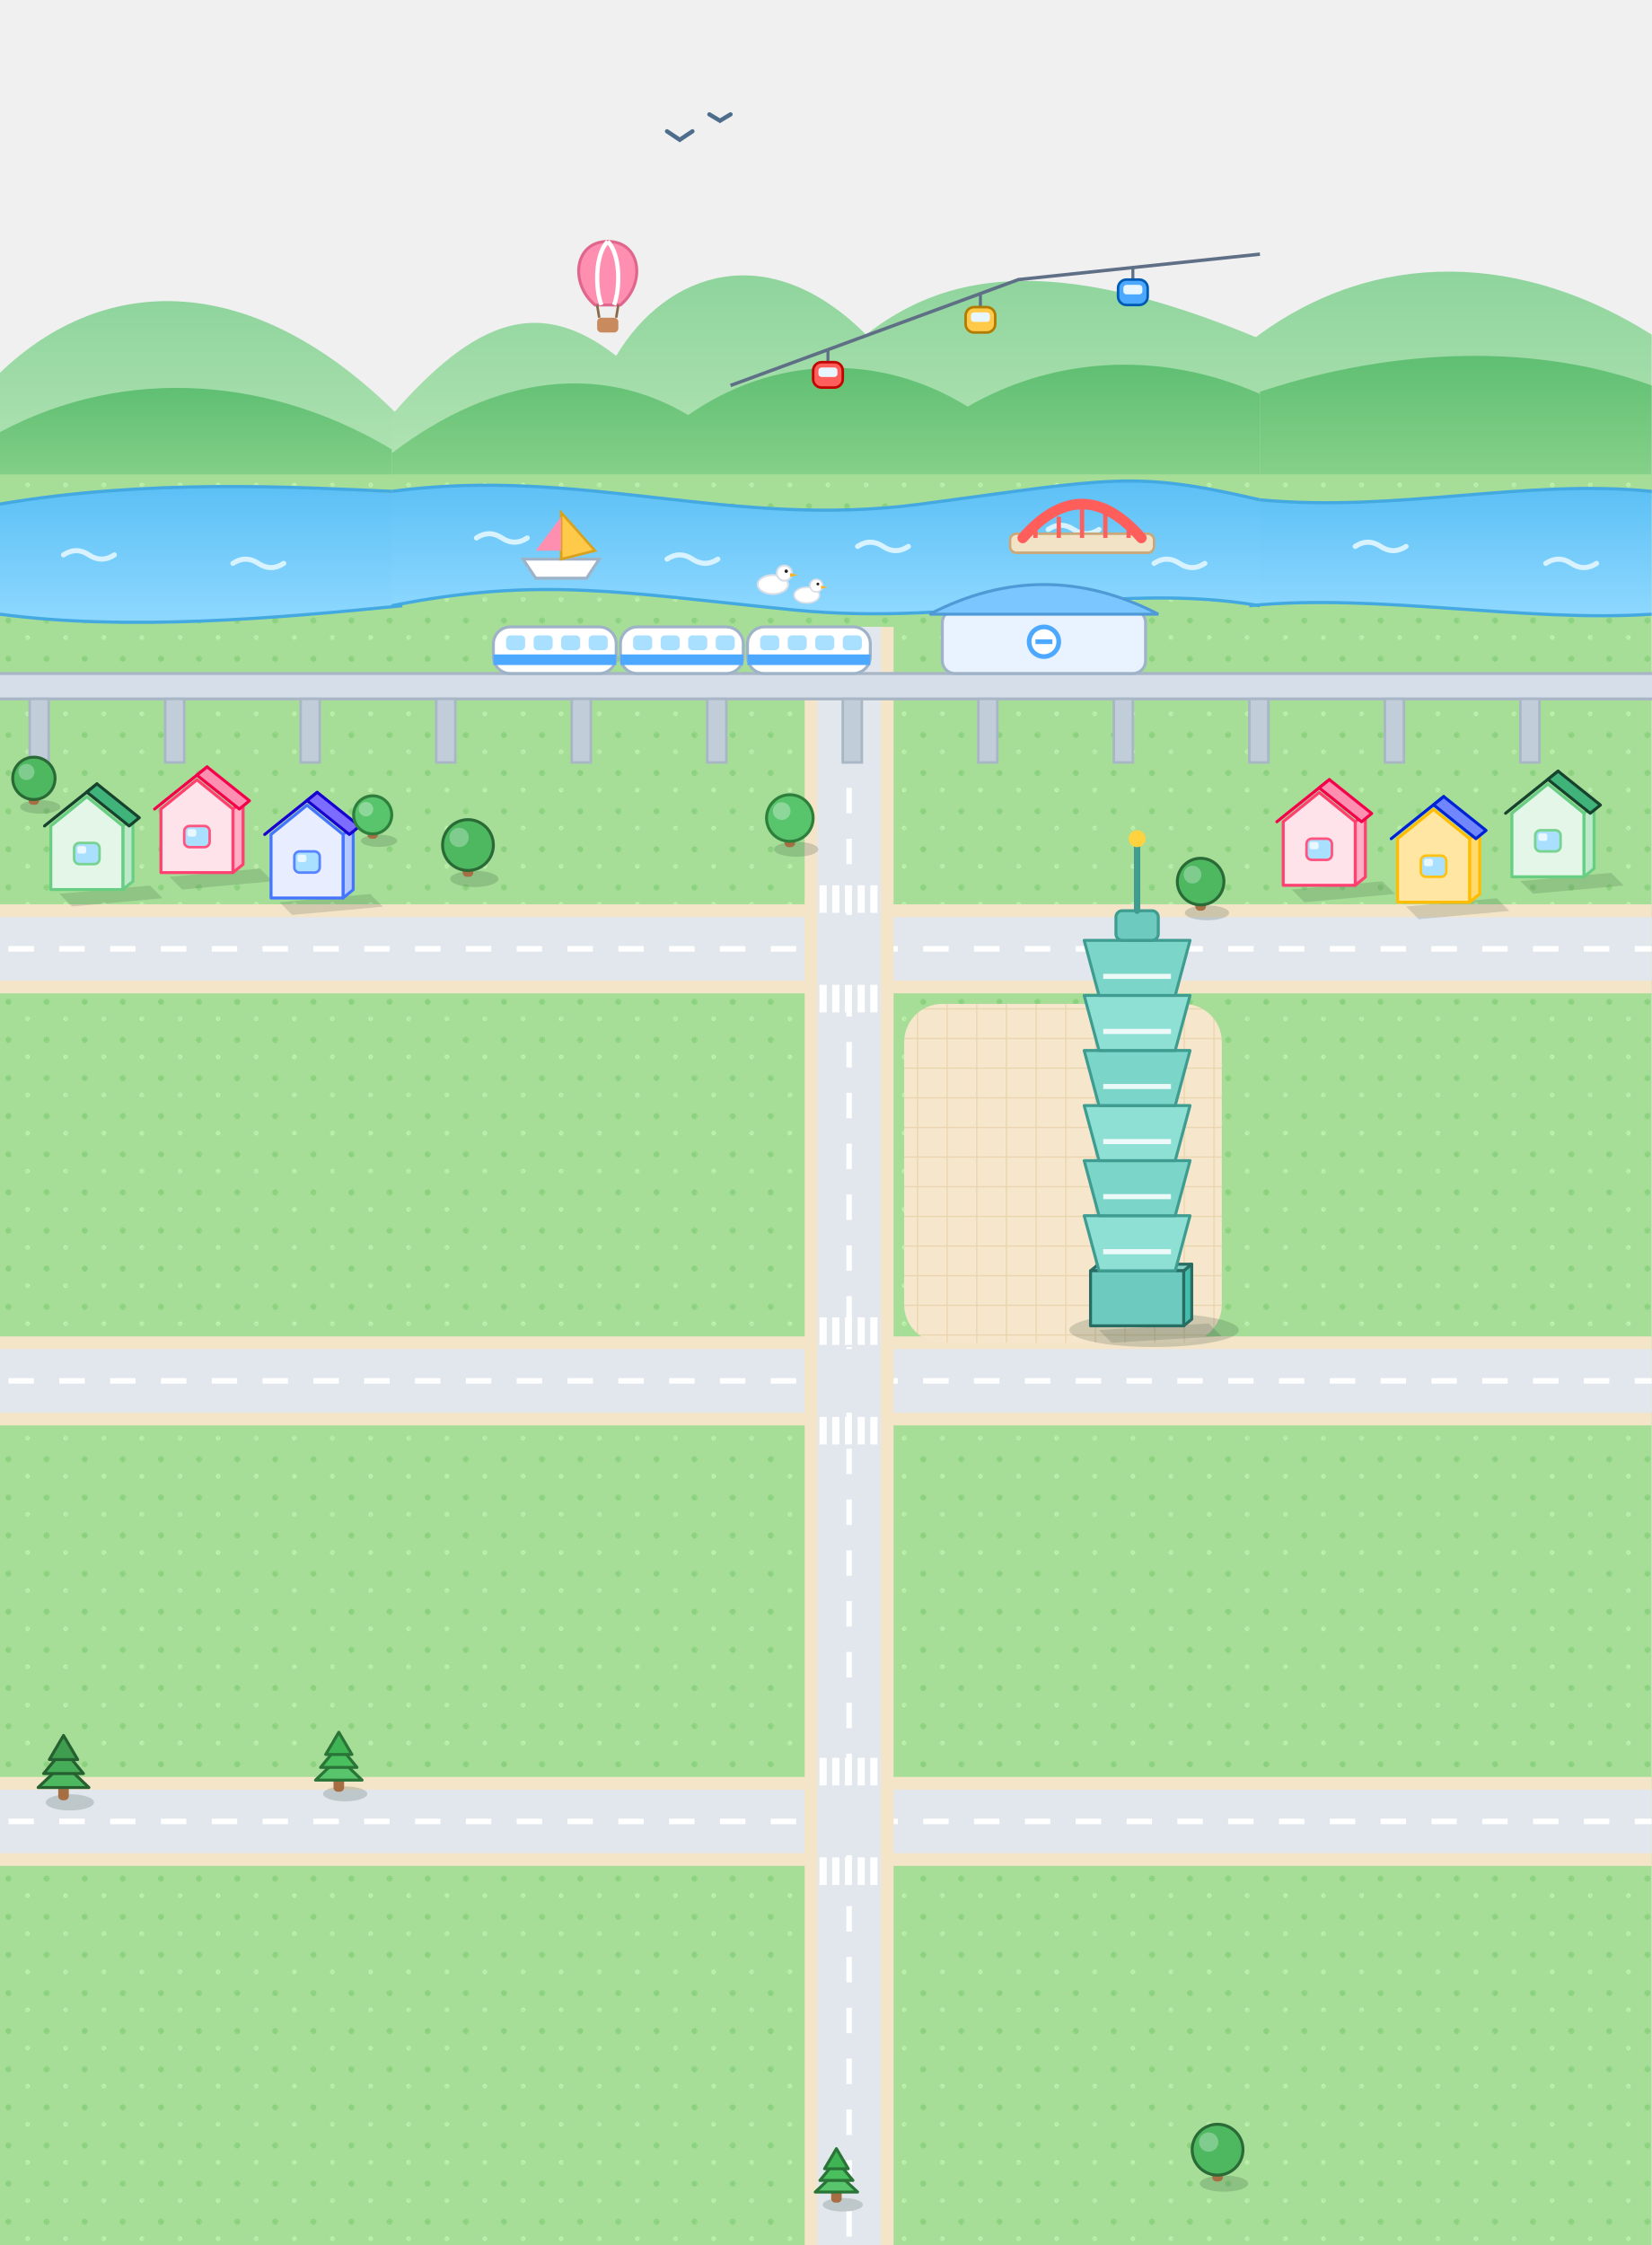
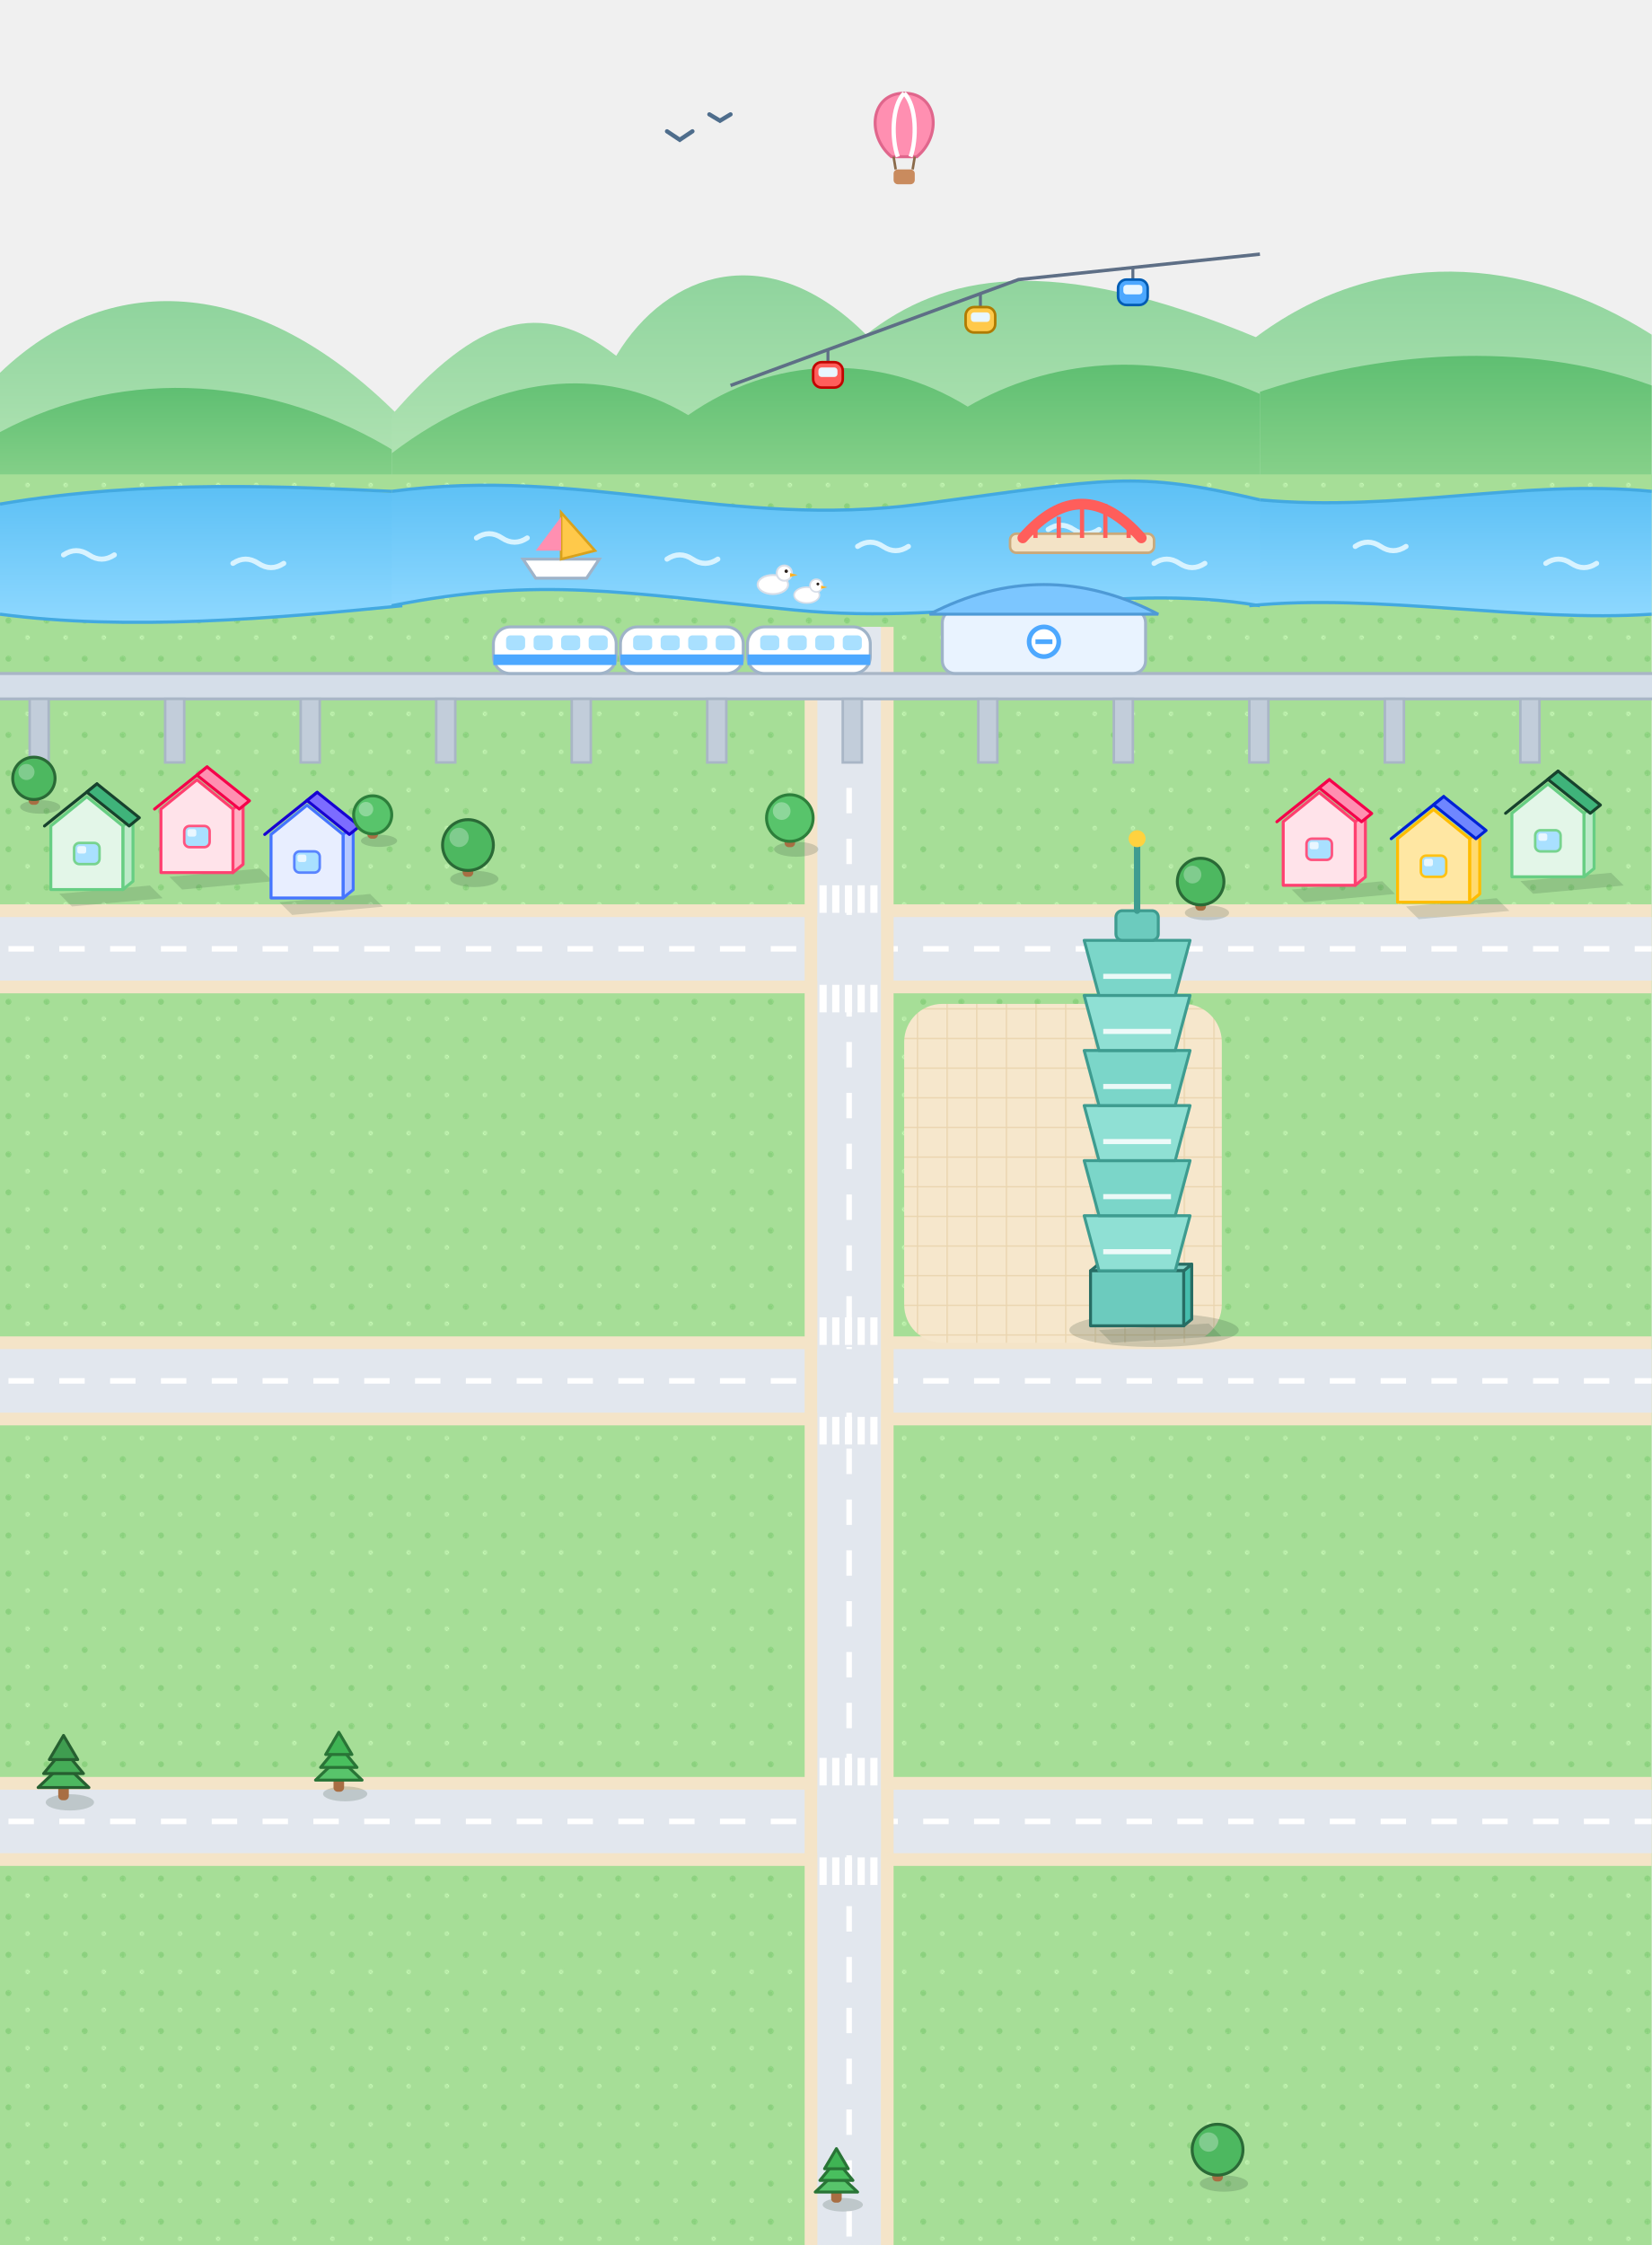
<svg xmlns="http://www.w3.org/2000/svg" width="780" height="1060" viewBox="0 0 780 1060">
  <defs>
    <linearGradient id="mtB" x1="0" y1="0" x2="0" y2="1">
      <stop offset="0" stop-color="#8FD49D" />
      <stop offset="1" stop-color="#B5E5B6" />
    </linearGradient>
    <linearGradient id="mtF" x1="0" y1="0" x2="0" y2="1">
      <stop offset="0" stop-color="#5FBF72" />
      <stop offset="1" stop-color="#8ED48E" />
    </linearGradient>
    <linearGradient id="river" x1="0" y1="0" x2="0" y2="1">
      <stop offset="0" stop-color="#5CC0F5" />
      <stop offset="1" stop-color="#8ED8FF" />
    </linearGradient>
    <pattern id="grassdots" width="18" height="18" patternUnits="userSpaceOnUse">
      <circle cx="4" cy="5" r="1.4" fill="#8BD07E" />
      <circle cx="13" cy="13" r="1.2" fill="#B6E9A6" />
    </pattern>
    <pattern id="tiles" width="14" height="14" patternUnits="userSpaceOnUse">
      <rect width="14" height="14" fill="#F6E7CC" />
      <path d="M0 0H14M0 0V14" stroke="#EAD5B0" stroke-width="1.2" />
    </pattern>
  </defs>
  <path d="M0 176 C 50 128, 120 128, 188 196 L188 232 L0 232 Z" fill="url(#mtB)" />
  <path d="M592 160 C 650 116, 720 120, 780 158 L780 232 L592 232 Z" fill="url(#mtB)" />
  <path d="M0 204 C 60 172, 130 178, 188 214 L188 236 L0 236 Z" fill="url(#mtF)" />
  <path d="M592 186 C 650 166, 720 160, 780 182 L780 236 L592 236 Z" fill="url(#mtF)" />
  <g transform="translate(195 0)">
    <path d="M-10 196 C 30 150, 60 140, 96 168 C 120 128, 168 112, 214 158 C 250 130, 300 118, 400 160 L400 230 L-10 230 Z" fill="url(#mtB)" />
    <path d="M-10 214 C 40 176, 90 172, 130 196 C 170 168, 220 166, 262 192 C 300 170, 350 164, 400 186 L400 236 L-10 236 Z" fill="url(#mtF)" />
    <path d="M150 182 L 286 132 L 400 120" stroke="#5E6F86" stroke-width="1.6" fill="none" />
    <path d="M196 165 v6" stroke="#5E6F86" stroke-width="1.4" />
    <rect x="189" y="171" width="14" height="12" rx="4" fill="#FF5E5B" stroke="#C10400" stroke-width="1.2" />
    <rect x="191.5" y="173.5" width="9" height="4.5" rx="1.5" fill="#E8F6FF" />
    <path d="M268 139 v6" stroke="#5E6F86" stroke-width="1.4" />
    <rect x="261" y="145" width="14" height="12" rx="4" fill="#FFC94A" stroke="#B07B00" stroke-width="1.2" />
    <rect x="263.5" y="147.5" width="9" height="4.5" rx="1.5" fill="#E8F6FF" />
    <path d="M340 126 v6" stroke="#5E6F86" stroke-width="1.4" />
    <rect x="333" y="132" width="14" height="12" rx="4" fill="#4DA8FF" stroke="#005CB3" stroke-width="1.2" />
    <rect x="335.5" y="134.5" width="9" height="4.5" rx="1.5" fill="#E8F6FF" />
    <path d="M120 62 l6 4 6-4 M140 54 l5 3 5-3" stroke="#4E6D8C" stroke-width="2" fill="none" stroke-linecap="round" />
-     <g transform="translate(92 140)">
+     <g transform="translate(232 70)">
      <path d="M0 -26 C 16 -26, 18 -6, 6 4 L -6 4 C -18 -6, -16 -26, 0 -26 Z" fill="#FF8FB1" stroke="#E0668C" stroke-width="1.4" />
      <path d="M0 -26 C 6 -20, 6 -4, 3 4 M0 -26 C -6 -20, -6 -4, -3 4" stroke="#FFFFFF" stroke-width="2" fill="none" />
      <path d="M-5 4 L-4 10 M5 4 L4 10" stroke="#8A6A4A" stroke-width="1.2" />
      <rect x="-5" y="10" width="10" height="7" rx="2" fill="#C98B5E" />
    </g>
  </g>
  <rect x="0" y="224" width="780" height="836" fill="#A6DE97" />
  <rect x="0" y="224" width="780" height="836" fill="url(#grassdots)" />
  <path d="M0 238 C 70 226, 140 230, 190 233 L190 286 C 130 292, 60 298, 0 290 Z" fill="url(#river)" />
  <path d="M590 236 C 660 242, 720 226, 780 232 L780 290 C 720 294, 650 280, 590 286 Z" fill="url(#river)" />
  <g transform="translate(195 0)">
    <path d="M-10 232 C 80 220, 150 250, 240 238 S 340 222, 400 236 L400 286 C 330 274, 260 296, 180 288 S 60 272, -10 286 Z" fill="url(#river)" />
  </g>
  <path d="M0 238 C 70 226, 140 230, 185 232" stroke="#43A9E0" stroke-width="1.5" fill="none" />
  <path d="M595 236 C 660 242, 720 226, 780 232" stroke="#43A9E0" stroke-width="1.5" fill="none" />
  <g transform="translate(195 0)">
    <path d="M-10 232 C 80 220, 150 250, 240 238 S 340 222, 400 236" stroke="#43A9E0" stroke-width="1.5" fill="none" />
    <path d="M400 286 C 330 274, 260 296, 180 288 S 60 272, -10 286" stroke="#43A9E0" stroke-width="1.5" fill="none" />
  </g>
  <path d="M0 290 C 60 298, 130 292, 190 286" stroke="#43A9E0" stroke-width="1.5" fill="none" />
  <path d="M590 286 C 650 280, 720 294, 780 290" stroke="#43A9E0" stroke-width="1.5" fill="none" />
  <path d="M30 262 q6 -4 12 0 t12 0" stroke="#D8F3FF" stroke-width="2.4" fill="none" stroke-linecap="round" />
  <path d="M110 266 q6 -4 12 0 t12 0" stroke="#D8F3FF" stroke-width="2.4" fill="none" stroke-linecap="round" />
  <path d="M640 258 q6 -4 12 0 t12 0" stroke="#D8F3FF" stroke-width="2.4" fill="none" stroke-linecap="round" />
  <path d="M730 266 q6 -4 12 0 t12 0" stroke="#D8F3FF" stroke-width="2.4" fill="none" stroke-linecap="round" />
  <g transform="translate(195 0)">
    <path d="M30 254 q6 -4 12 0 t12 0" stroke="#D8F3FF" stroke-width="2.4" fill="none" stroke-linecap="round" />
    <path d="M120 264 q6 -4 12 0 t12 0" stroke="#D8F3FF" stroke-width="2.4" fill="none" stroke-linecap="round" />
    <path d="M210 258 q6 -4 12 0 t12 0" stroke="#D8F3FF" stroke-width="2.4" fill="none" stroke-linecap="round" />
    <path d="M300 250 q6 -4 12 0 t12 0" stroke="#D8F3FF" stroke-width="2.4" fill="none" stroke-linecap="round" />
    <path d="M350 266 q6 -4 12 0 t12 0" stroke="#D8F3FF" stroke-width="2.4" fill="none" stroke-linecap="round" />
    <g transform="translate(286 230)">
      <rect x="-4" y="22" width="68" height="9" rx="3" fill="#F3E3C6" stroke="#C9A97B" stroke-width="1.2" />
      <path d="M2 24 Q30 -8 58 24" stroke="#FF5E5B" stroke-width="5" fill="none" stroke-linecap="round" />
      <path d="M8 24 V18" stroke="#FF5E5B" stroke-width="2" />
      <path d="M19 24 V14" stroke="#FF5E5B" stroke-width="2" />
      <path d="M30 24 V8" stroke="#FF5E5B" stroke-width="2" />
      <path d="M41 24 V8" stroke="#FF5E5B" stroke-width="2" />
      <path d="M52 24 V18" stroke="#FF5E5B" stroke-width="2" />
    </g>
    <g transform="translate(70 270)">
      <path d="M-18 -6 h36 l-6 9 h-24 z" fill="#FFFFFF" stroke="#9FB3C8" stroke-width="1.4" />
      <path d="M0 -6 V-28 L 16 -10 Z" fill="#FFC94A" stroke="#D9A21C" stroke-width="1.2" />
      <path d="M0 -26 L-12 -10 H0" fill="#FF8FB1" />
    </g>
    <g transform="translate(170 276) scale(0.9 0.9)">
      <ellipse cx="0" cy="0" rx="8" ry="5" fill="#FFFFFF" stroke="#D8DEE8" stroke-width="1" />
      <circle cx="6" cy="-6" r="4" fill="#FFFFFF" stroke="#D8DEE8" stroke-width="1" />
      <path d="M9 -6 l4 1 -4 1 z" fill="#FFB020" />
      <circle cx="7" cy="-7" r="0.9" fill="#2A211D" />
    </g>
    <g transform="translate(186 281) scale(0.75 0.75)">
      <ellipse cx="0" cy="0" rx="8" ry="5" fill="#FFFFFF" stroke="#D8DEE8" stroke-width="1" />
      <circle cx="6" cy="-6" r="4" fill="#FFFFFF" stroke="#D8DEE8" stroke-width="1" />
      <path d="M9 -6 l4 1 -4 1 z" fill="#FFB020" />
      <circle cx="7" cy="-7" r="0.9" fill="#2A211D" />
    </g>
  </g>
  <rect x="0" y="427.0" width="780" height="42" fill="#F4E4C8" />
  <rect x="0" y="433.0" width="780" height="30" fill="#E2E7EE" />
  <path d="M4 448 H16 M28 448 H40 M52 448 H64 M76 448 H88 M100 448 H112 M124 448 H136 M148 448 H160 M172 448 H184 M196 448 H208 M220 448 H232 M244 448 H256 M268 448 H280 M292 448 H304 M316 448 H328 M340 448 H352 M364 448 H376 M388 448 H400 M412 448 H424 M436 448 H448 M460 448 H472 M484 448 H496 M508 448 H520 M532 448 H544 M556 448 H568 M580 448 H592 M604 448 H616 M628 448 H640 M652 448 H664 M676 448 H688 M700 448 H712 M724 448 H736 M748 448 H760 M772 448 H780" stroke="#FFFFFF" stroke-width="2.6" fill="none" />
  <rect x="0" y="631.0" width="780" height="42" fill="#F4E4C8" />
  <rect x="0" y="637.0" width="780" height="30" fill="#E2E7EE" />
  <path d="M4 652 H16 M28 652 H40 M52 652 H64 M76 652 H88 M100 652 H112 M124 652 H136 M148 652 H160 M172 652 H184 M196 652 H208 M220 652 H232 M244 652 H256 M268 652 H280 M292 652 H304 M316 652 H328 M340 652 H352 M364 652 H376 M388 652 H400 M412 652 H424 M436 652 H448 M460 652 H472 M484 652 H496 M508 652 H520 M532 652 H544 M556 652 H568 M580 652 H592 M604 652 H616 M628 652 H640 M652 652 H664 M676 652 H688 M700 652 H712 M724 652 H736 M748 652 H760 M772 652 H780" stroke="#FFFFFF" stroke-width="2.6" fill="none" />
  <rect x="0" y="839.0" width="780" height="42" fill="#F4E4C8" />
  <rect x="0" y="845.0" width="780" height="30" fill="#E2E7EE" />
  <path d="M4 860 H16 M28 860 H40 M52 860 H64 M76 860 H88 M100 860 H112 M124 860 H136 M148 860 H160 M172 860 H184 M196 860 H208 M220 860 H232 M244 860 H256 M268 860 H280 M292 860 H304 M316 860 H328 M340 860 H352 M364 860 H376 M388 860 H400 M412 860 H424 M436 860 H448 M460 860 H472 M484 860 H496 M508 860 H520 M532 860 H544 M556 860 H568 M580 860 H592 M604 860 H616 M628 860 H640 M652 860 H664 M676 860 H688 M700 860 H712 M724 860 H736 M748 860 H760 M772 860 H780" stroke="#FFFFFF" stroke-width="2.6" fill="none" />
  <rect x="380" y="296" width="42" height="764" fill="#F4E4C8" />
  <rect x="386" y="296" width="30" height="764" fill="#E2E7EE" />
  <path d="M401 300 V312 M401 324 V336 M401 348 V360 M401 372 V384 M401 396 V408 M401 420 V432 M401 444 V456 M401 468 V480 M401 492 V504 M401 516 V528 M401 540 V552 M401 564 V576 M401 588 V600 M401 612 V624 M401 636 V648 M401 660 V672 M401 684 V696 M401 708 V720 M401 732 V744 M401 756 V768 M401 780 V792 M401 804 V816 M401 828 V840 M401 852 V864 M401 876 V888 M401 900 V912 M401 924 V936 M401 948 V960 M401 972 V984 M401 996 V1008 M401 1020 V1032 M401 1044 V1056" stroke="#FFFFFF" stroke-width="2.6" fill="none" />
  <g transform="translate(195 0)">
    <rect x="191" y="433" width="30" height="30" fill="#E2E7EE" />
    <rect x="192" y="418" width="3.4" height="13" fill="#FFFFFF" />
    <rect x="192" y="465" width="3.4" height="13" fill="#FFFFFF" />
    <rect x="198" y="418" width="3.4" height="13" fill="#FFFFFF" />
    <rect x="198" y="465" width="3.4" height="13" fill="#FFFFFF" />
    <rect x="204" y="418" width="3.4" height="13" fill="#FFFFFF" />
    <rect x="204" y="465" width="3.4" height="13" fill="#FFFFFF" />
    <rect x="210" y="418" width="3.4" height="13" fill="#FFFFFF" />
    <rect x="210" y="465" width="3.4" height="13" fill="#FFFFFF" />
    <rect x="216" y="418" width="3.4" height="13" fill="#FFFFFF" />
    <rect x="216" y="465" width="3.4" height="13" fill="#FFFFFF" />
    <rect x="191" y="637" width="30" height="30" fill="#E2E7EE" />
    <rect x="192" y="622" width="3.4" height="13" fill="#FFFFFF" />
    <rect x="192" y="669" width="3.4" height="13" fill="#FFFFFF" />
    <rect x="198" y="622" width="3.4" height="13" fill="#FFFFFF" />
    <rect x="198" y="669" width="3.4" height="13" fill="#FFFFFF" />
    <rect x="204" y="622" width="3.4" height="13" fill="#FFFFFF" />
    <rect x="204" y="669" width="3.4" height="13" fill="#FFFFFF" />
    <rect x="210" y="622" width="3.4" height="13" fill="#FFFFFF" />
    <rect x="210" y="669" width="3.4" height="13" fill="#FFFFFF" />
    <rect x="216" y="622" width="3.4" height="13" fill="#FFFFFF" />
    <rect x="216" y="669" width="3.4" height="13" fill="#FFFFFF" />
    <rect x="191" y="845" width="30" height="30" fill="#E2E7EE" />
    <rect x="192" y="830" width="3.4" height="13" fill="#FFFFFF" />
    <rect x="192" y="877" width="3.4" height="13" fill="#FFFFFF" />
    <rect x="198" y="830" width="3.4" height="13" fill="#FFFFFF" />
    <rect x="198" y="877" width="3.4" height="13" fill="#FFFFFF" />
    <rect x="204" y="830" width="3.4" height="13" fill="#FFFFFF" />
    <rect x="204" y="877" width="3.4" height="13" fill="#FFFFFF" />
    <rect x="210" y="830" width="3.4" height="13" fill="#FFFFFF" />
    <rect x="210" y="877" width="3.4" height="13" fill="#FFFFFF" />
    <rect x="216" y="830" width="3.4" height="13" fill="#FFFFFF" />
    <rect x="216" y="877" width="3.4" height="13" fill="#FFFFFF" />
    <rect x="232" y="474" width="150" height="160" rx="18" fill="url(#tiles)" />
  </g>
  <rect x="-10" y="318" width="800" height="12" rx="3" fill="#D5DEE9" stroke="#A9B6C6" stroke-width="1.4" />
  <rect x="14" y="330" width="9" height="30" fill="#C2CDDA" stroke="#A9B6C6" stroke-width="1.2" />
  <rect x="78" y="330" width="9" height="30" fill="#C2CDDA" stroke="#A9B6C6" stroke-width="1.2" />
  <rect x="142" y="330" width="9" height="30" fill="#C2CDDA" stroke="#A9B6C6" stroke-width="1.2" />
  <rect x="206" y="330" width="9" height="30" fill="#C2CDDA" stroke="#A9B6C6" stroke-width="1.2" />
  <rect x="270" y="330" width="9" height="30" fill="#C2CDDA" stroke="#A9B6C6" stroke-width="1.2" />
  <rect x="334" y="330" width="9" height="30" fill="#C2CDDA" stroke="#A9B6C6" stroke-width="1.2" />
  <rect x="398" y="330" width="9" height="30" fill="#C2CDDA" stroke="#A9B6C6" stroke-width="1.2" />
  <rect x="462" y="330" width="9" height="30" fill="#C2CDDA" stroke="#A9B6C6" stroke-width="1.2" />
  <rect x="526" y="330" width="9" height="30" fill="#C2CDDA" stroke="#A9B6C6" stroke-width="1.2" />
  <rect x="590" y="330" width="9" height="30" fill="#C2CDDA" stroke="#A9B6C6" stroke-width="1.2" />
  <rect x="654" y="330" width="9" height="30" fill="#C2CDDA" stroke="#A9B6C6" stroke-width="1.2" />
  <rect x="718" y="330" width="9" height="30" fill="#C2CDDA" stroke="#A9B6C6" stroke-width="1.2" />
  <g transform="translate(195 0)">
    <rect x="38" y="296" width="58" height="22" rx="8" fill="#FFFFFF" stroke="#9FB3C8" stroke-width="1.4" />
    <rect x="38" y="309" width="58" height="5" fill="#4DA8FF" />
    <rect x="44" y="300" width="9" height="7" rx="2" fill="#A9E0FF" />
    <rect x="57" y="300" width="9" height="7" rx="2" fill="#A9E0FF" />
    <rect x="70" y="300" width="9" height="7" rx="2" fill="#A9E0FF" />
    <rect x="83" y="300" width="9" height="7" rx="2" fill="#A9E0FF" />
    <rect x="98" y="296" width="58" height="22" rx="8" fill="#FFFFFF" stroke="#9FB3C8" stroke-width="1.4" />
    <rect x="98" y="309" width="58" height="5" fill="#4DA8FF" />
    <rect x="104" y="300" width="9" height="7" rx="2" fill="#A9E0FF" />
    <rect x="117" y="300" width="9" height="7" rx="2" fill="#A9E0FF" />
    <rect x="130" y="300" width="9" height="7" rx="2" fill="#A9E0FF" />
    <rect x="143" y="300" width="9" height="7" rx="2" fill="#A9E0FF" />
    <rect x="158" y="296" width="58" height="22" rx="8" fill="#FFFFFF" stroke="#9FB3C8" stroke-width="1.4" />
    <rect x="158" y="309" width="58" height="5" fill="#4DA8FF" />
    <rect x="164" y="300" width="9" height="7" rx="2" fill="#A9E0FF" />
    <rect x="177" y="300" width="9" height="7" rx="2" fill="#A9E0FF" />
    <rect x="190" y="300" width="9" height="7" rx="2" fill="#A9E0FF" />
    <rect x="203" y="300" width="9" height="7" rx="2" fill="#A9E0FF" />
    <rect x="250" y="288" width="96" height="30" rx="6" fill="#E9F3FF" stroke="#9FB3C8" stroke-width="1.4" />
    <path d="M244 290 Q298 262 352 290 Z" fill="#7CC6FF" stroke="#4E9AD6" stroke-width="1.4" />
    <circle cx="298" cy="303" r="7" fill="#FFFFFF" stroke="#4DA8FF" stroke-width="2.2" />
    <path d="M294 303 h8" stroke="#4DA8FF" stroke-width="2.2" />
  </g>
  <g transform="translate(195 0)">
    <ellipse cx="29" cy="415" rx="11.4" ry="3.84" fill="rgba(30,60,40,.18)" />
    <rect x="23.5" y="403.2" width="5" height="10.8" rx="2" fill="#A86E43" />
    <circle cx="26" cy="399.0" r="12" fill="#4DB860" stroke="#2A6A36" stroke-width="1.4" />
    <circle cx="21.8" cy="395.4" r="4.56" fill="#80CC8E" />
    <ellipse cx="181" cy="401" rx="10.45" ry="3.52" fill="rgba(30,60,40,.18)" />
    <rect x="175.5" y="390.1" width="5" height="9.9" rx="2" fill="#A86E43" />
    <circle cx="178" cy="386.25" r="11" fill="#58C46B" stroke="#2D7F3B" stroke-width="1.4" />
    <circle cx="174.15" cy="382.95" r="4.18" fill="#8DD79A" />
    <ellipse cx="375" cy="431" rx="10.45" ry="3.52" fill="rgba(30,60,40,.18)" />
    <rect x="369.5" y="420.1" width="5" height="9.9" rx="2" fill="#A86E43" />
    <circle cx="372" cy="416.25" r="11" fill="#4DB860" stroke="#2A6A36" stroke-width="1.4" />
    <circle cx="368.15" cy="412.95" r="4.18" fill="#80CC8E" />
    <g transform="translate(320 626) scale(1.0) translate(-320 -626)">
      <ellipse cx="350" cy="628" rx="40" ry="8" fill="rgba(30,60,40,.18)" />
      <polygon points="324.0,628.0 375.8,624.9 381.8,630.9 330.0,634.0" fill="rgba(30,60,40,.16)" />
      <polygon points="364.0,626.0 367.8,622.9 367.8,596.9 364.0,600.0" fill="#46BEAD" stroke="#276D64" stroke-width="1.4" stroke-linejoin="round" />
      <polygon points="320.0,600.0 364.0,600.0 367.8,596.9 323.8,596.9" fill="#83D3C8" stroke="#276D64" stroke-width="1.4" stroke-linejoin="round" />
      <polygon points="320.0,626.0 364.0,626.0 364.0,600.0 320.0,600.0" fill="#6CCBBE" stroke="#276D64" stroke-width="1.4" stroke-linejoin="round" />
      <polygon points="324.0,600.0 360.0,600.0 367.0,574.0 317.0,574.0" fill="#8FE0D4" stroke="#3E9C90" stroke-width="1.4" stroke-linejoin="round" />
      <path d="M326 591 H358" stroke="#FFFFFF" stroke-width="2.4" opacity=".85" />
      <polygon points="324.0,574.0 360.0,574.0 367.0,548.0 317.0,548.0" fill="#7BD6C9" stroke="#3E9C90" stroke-width="1.4" stroke-linejoin="round" />
      <path d="M326 565 H358" stroke="#FFFFFF" stroke-width="2.4" opacity=".85" />
      <polygon points="324.0,548.0 360.0,548.0 367.0,522.0 317.0,522.0" fill="#8FE0D4" stroke="#3E9C90" stroke-width="1.4" stroke-linejoin="round" />
      <path d="M326 539 H358" stroke="#FFFFFF" stroke-width="2.4" opacity=".85" />
      <polygon points="324.0,522.0 360.0,522.0 367.0,496.0 317.0,496.0" fill="#7BD6C9" stroke="#3E9C90" stroke-width="1.4" stroke-linejoin="round" />
      <path d="M326 513 H358" stroke="#FFFFFF" stroke-width="2.4" opacity=".85" />
      <polygon points="324.0,496.0 360.0,496.0 367.0,470.0 317.0,470.0" fill="#8FE0D4" stroke="#3E9C90" stroke-width="1.4" stroke-linejoin="round" />
      <path d="M326 487 H358" stroke="#FFFFFF" stroke-width="2.4" opacity=".85" />
      <polygon points="324.0,470.0 360.0,470.0 367.0,444.0 317.0,444.0" fill="#7BD6C9" stroke="#3E9C90" stroke-width="1.4" stroke-linejoin="round" />
      <path d="M326 461 H358" stroke="#FFFFFF" stroke-width="2.4" opacity=".85" />
      <rect x="332" y="430" width="20" height="14" rx="3" fill="#6CCBBE" stroke="#3E9C90" stroke-width="1.4" />
      <path d="M342 430 V398" stroke="#3E9C90" stroke-width="3" stroke-linecap="round" />
      <circle cx="342" cy="396" r="4" fill="#FFD23F" />
    </g>
    <ellipse cx="203" cy="1041" rx="9.5" ry="3.2" fill="rgba(30,60,40,.18)" />
    <rect x="197.5" y="1034.0" width="5" height="6.0" rx="2" fill="#A86E43" />
    <polygon points="190.0,1035.0 210.0,1035.0 200.0,1025.5" fill="#58C46B" stroke="#297436" stroke-width="1.4" stroke-linejoin="round" />
    <polygon points="192.2,1029.5 207.8,1029.5 200.0,1020.0" fill="#49BF5E" stroke="#297436" stroke-width="1.4" stroke-linejoin="round" />
    <polygon points="194.4,1024.0 205.6,1024.0 200.0,1014.5" fill="#3FB454" stroke="#297436" stroke-width="1.4" stroke-linejoin="round" />
    <ellipse cx="383" cy="1031" rx="11.4" ry="3.84" fill="rgba(30,60,40,.18)" />
    <rect x="377.5" y="1019.2" width="5" height="10.8" rx="2" fill="#A86E43" />
    <circle cx="380" cy="1015.0" r="12" fill="#4DB860" stroke="#2A6A36" stroke-width="1.4" />
    <circle cx="375.8" cy="1011.4" r="4.56" fill="#80CC8E" />
  </g>
  <polygon points="28.0,422.0 70.8,418.1 76.8,424.1 34.0,428.0" fill="rgba(30,60,40,.16)" />
  <polygon points="58.0,420.0 62.8,416.1 62.8,386.1 58.0,390.0" fill="#BCEAC8" stroke="#67CE83" stroke-width="1.4" stroke-linejoin="round" />
  <polygon points="21.0,390.0 41.0,374.0 45.8,370.1 25.8,386.1" fill="#2F865B" stroke="#17422D" stroke-width="1.4" stroke-linejoin="round" />
  <polygon points="41.0,374.0 61.0,390.0 65.8,386.1 45.8,370.1" fill="#3FB37A" stroke="#17422D" stroke-width="1.4" stroke-linejoin="round" />
  <polygon points="24.0,420.0 58.0,420.0 58.0,390.0 41.0,376.2 24.0,390.0" fill="#E3F6E8" stroke="#67CE83" stroke-width="1.4" stroke-linejoin="round" />
  <rect x="35.0" y="398" width="12" height="10" rx="2.5" fill="#A9E0FF" stroke="#77D38F" stroke-width="1.2" />
  <rect x="36.5" y="399.5" width="4.2" height="3.5" rx="1" fill="#FFFFFF" opacity=".75" />
  <polygon points="80.0,414.0 122.8,410.1 128.8,416.1 86.0,420.0" fill="rgba(30,60,40,.16)" />
  <polygon points="110.0,412.0 114.8,408.1 114.8,378.1 110.0,382.0" fill="#FFB0C4" stroke="#FF4070" stroke-width="1.4" stroke-linejoin="round" />
  <polygon points="73.0,382.0 93.0,366.0 97.8,362.1 77.8,378.1" fill="#FF5286" stroke="#F5004A" stroke-width="1.4" stroke-linejoin="round" />
  <polygon points="93.0,366.0 113.0,382.0 117.8,378.1 97.8,362.1" fill="#FF8FB1" stroke="#F5004A" stroke-width="1.4" stroke-linejoin="round" />
  <polygon points="76.0,412.0 110.0,412.0 110.0,382.0 93.0,368.2 76.0,382.0" fill="#FFE3EA" stroke="#FF4070" stroke-width="1.4" stroke-linejoin="round" />
  <rect x="87.0" y="390" width="12" height="10" rx="2.5" fill="#A9E0FF" stroke="#FF547F" stroke-width="1.2" />
  <rect x="88.5" y="391.5" width="4.2" height="3.5" rx="1" fill="#FFFFFF" opacity=".75" />
  <polygon points="132.0,426.0 174.8,422.1 180.8,428.1 138.0,432.0" fill="rgba(30,60,40,.16)" />
  <polygon points="162.0,424.0 166.8,420.1 166.8,390.1 162.0,394.0" fill="#B5C8FF" stroke="#4575FF" stroke-width="1.4" stroke-linejoin="round" />
  <polygon points="125.0,394.0 145.0,378.0 149.8,374.1 129.8,390.1" fill="#452FFF" stroke="#1700D2" stroke-width="1.4" stroke-linejoin="round" />
  <polygon points="145.0,378.0 165.0,394.0 169.8,390.1 149.8,374.1" fill="#7C6CFF" stroke="#1700D2" stroke-width="1.4" stroke-linejoin="round" />
  <polygon points="128.0,424.0 162.0,424.0 162.0,394.0 145.0,380.2 128.0,394.0" fill="#E8EEFF" stroke="#4575FF" stroke-width="1.4" stroke-linejoin="round" />
  <rect x="139.0" y="402" width="12" height="10" rx="2.5" fill="#A9E0FF" stroke="#5984FF" stroke-width="1.2" />
  <rect x="140.5" y="403.5" width="4.2" height="3.5" rx="1" fill="#FFFFFF" opacity=".75" />
  <ellipse cx="19" cy="381" rx="9.5" ry="3.2" fill="rgba(30,60,40,.18)" />
  <rect x="13.5" y="371.0" width="5" height="9.0" rx="2" fill="#A86E43" />
  <circle cx="16" cy="367.5" r="10" fill="#4DB860" stroke="#2A6A36" stroke-width="1.4" />
  <circle cx="12.5" cy="364.5" r="3.8" fill="#80CC8E" />
  <ellipse cx="179" cy="397" rx="8.55" ry="2.88" fill="rgba(30,60,40,.18)" />
  <rect x="173.5" y="387.9" width="5" height="8.1" rx="2" fill="#A86E43" />
  <circle cx="176" cy="384.75" r="9" fill="#58C46B" stroke="#2D7F3B" stroke-width="1.4" />
  <circle cx="172.85" cy="382.05" r="3.42" fill="#8DD79A" />
  <ellipse cx="33" cy="851" rx="11.4" ry="3.84" fill="rgba(30,60,40,.18)" />
  <rect x="27.5" y="842.8" width="5" height="7.2" rx="2" fill="#A86E43" />
  <polygon points="18.0,844.0 42.0,844.0 30.0,832.6" fill="#4DB860" stroke="#265F30" stroke-width="1.4" stroke-linejoin="round" />
  <polygon points="20.6,837.4 39.4,837.4 30.0,826.0" fill="#45AC57" stroke="#265F30" stroke-width="1.4" stroke-linejoin="round" />
  <polygon points="23.3,830.8 36.7,830.8 30.0,819.4" fill="#3F9D50" stroke="#265F30" stroke-width="1.4" stroke-linejoin="round" />
  <ellipse cx="163" cy="847" rx="10.45" ry="3.52" fill="rgba(30,60,40,.18)" />
  <rect x="157.5" y="839.4" width="5" height="6.6" rx="2" fill="#A86E43" />
  <polygon points="149.0,840.5 171.0,840.5 160.0,830.0" fill="#58C46B" stroke="#297436" stroke-width="1.4" stroke-linejoin="round" />
  <polygon points="151.4,834.5 168.6,834.5 160.0,824.0" fill="#49BF5E" stroke="#297436" stroke-width="1.4" stroke-linejoin="round" />
  <polygon points="153.8,828.4 166.2,828.4 160.0,817.9" fill="#3FB454" stroke="#297436" stroke-width="1.4" stroke-linejoin="round" />
  <polygon points="610.0,420.0 652.8,416.1 658.8,422.1 616.0,426.0" fill="rgba(30,60,40,.16)" />
  <polygon points="640.0,418.0 644.8,414.1 644.8,384.1 640.0,388.0" fill="#FFB0C4" stroke="#FF4070" stroke-width="1.4" stroke-linejoin="round" />
  <polygon points="603.0,388.0 623.0,372.0 627.8,368.1 607.8,384.1" fill="#FF5286" stroke="#F5004A" stroke-width="1.4" stroke-linejoin="round" />
  <polygon points="623.0,372.0 643.0,388.0 647.8,384.1 627.8,368.1" fill="#FF8FB1" stroke="#F5004A" stroke-width="1.4" stroke-linejoin="round" />
  <polygon points="606.0,418.0 640.0,418.0 640.0,388.0 623.0,374.2 606.0,388.0" fill="#FFE3EA" stroke="#FF4070" stroke-width="1.4" stroke-linejoin="round" />
  <rect x="617.0" y="396" width="12" height="10" rx="2.5" fill="#A9E0FF" stroke="#FF547F" stroke-width="1.2" />
  <rect x="618.5" y="397.5" width="4.2" height="3.5" rx="1" fill="#FFFFFF" opacity=".75" />
  <polygon points="664.0,428.0 706.8,424.1 712.8,430.1 670.0,434.0" fill="rgba(30,60,40,.16)" />
  <polygon points="694.0,426.0 698.8,422.1 698.8,392.1 694.0,396.0" fill="#FFDA70" stroke="#FFBC00" stroke-width="1.4" stroke-linejoin="round" />
  <polygon points="657.0,396.0 677.0,380.0 681.8,376.1 661.8,392.1" fill="#3253FF" stroke="#0022D5" stroke-width="1.4" stroke-linejoin="round" />
  <polygon points="677.0,380.0 697.0,396.0 701.8,392.1 681.8,376.1" fill="#6F86FF" stroke="#0022D5" stroke-width="1.4" stroke-linejoin="round" />
  <polygon points="660.0,426.0 694.0,426.0 694.0,396.0 677.0,382.2 660.0,396.0" fill="#FFE7A3" stroke="#FFBC00" stroke-width="1.4" stroke-linejoin="round" />
  <rect x="671.0" y="404" width="12" height="10" rx="2.5" fill="#A9E0FF" stroke="#FFC214" stroke-width="1.2" />
  <rect x="672.5" y="405.5" width="4.2" height="3.5" rx="1" fill="#FFFFFF" opacity=".75" />
  <polygon points="718.0,416.0 760.8,412.1 766.8,418.1 724.0,422.0" fill="rgba(30,60,40,.16)" />
  <polygon points="748.0,414.0 752.8,410.1 752.8,380.1 748.0,384.0" fill="#BCEAC8" stroke="#67CE83" stroke-width="1.4" stroke-linejoin="round" />
  <polygon points="711.0,384.0 731.0,368.0 735.8,364.1 715.8,380.1" fill="#2F865B" stroke="#17422D" stroke-width="1.4" stroke-linejoin="round" />
  <polygon points="731.0,368.0 751.0,384.0 755.8,380.1 735.8,364.1" fill="#3FB37A" stroke="#17422D" stroke-width="1.4" stroke-linejoin="round" />
  <polygon points="714.0,414.0 748.0,414.0 748.0,384.0 731.0,370.2 714.0,384.0" fill="#E3F6E8" stroke="#67CE83" stroke-width="1.4" stroke-linejoin="round" />
  <rect x="725.0" y="392" width="12" height="10" rx="2.5" fill="#A9E0FF" stroke="#77D38F" stroke-width="1.2" />
  <rect x="726.5" y="393.5" width="4.2" height="3.5" rx="1" fill="#FFFFFF" opacity=".75" />
</svg>
